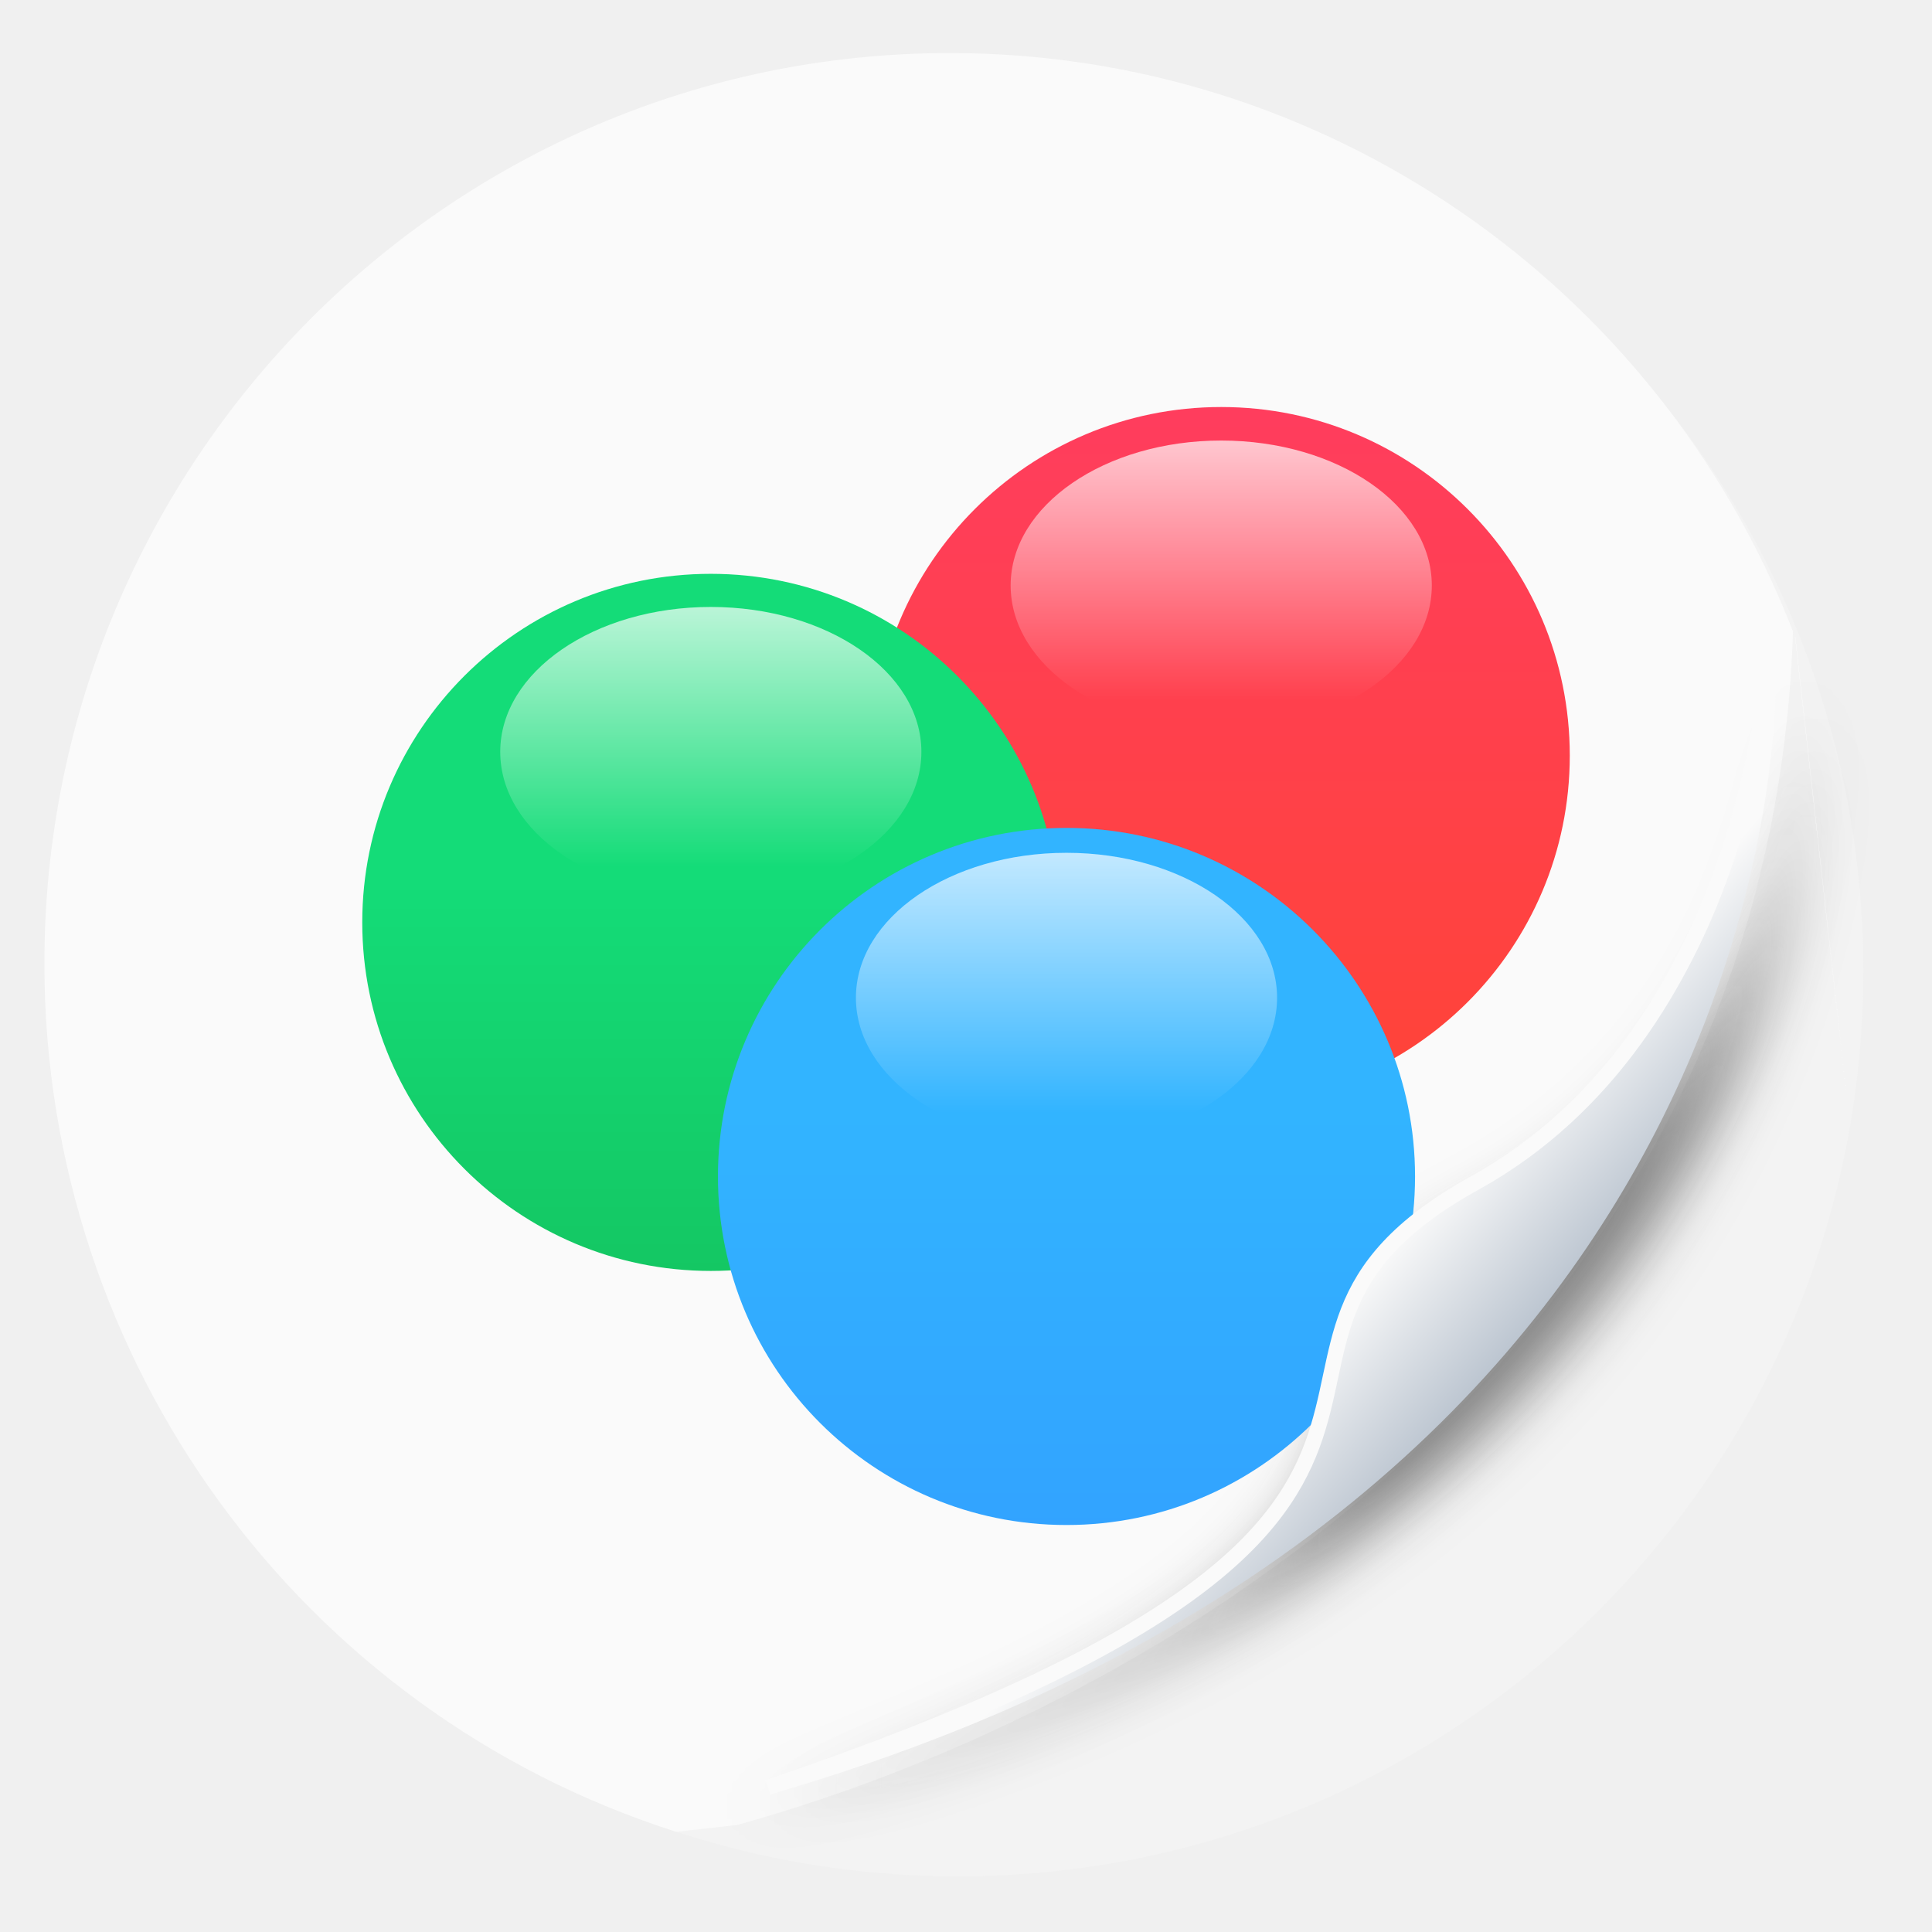
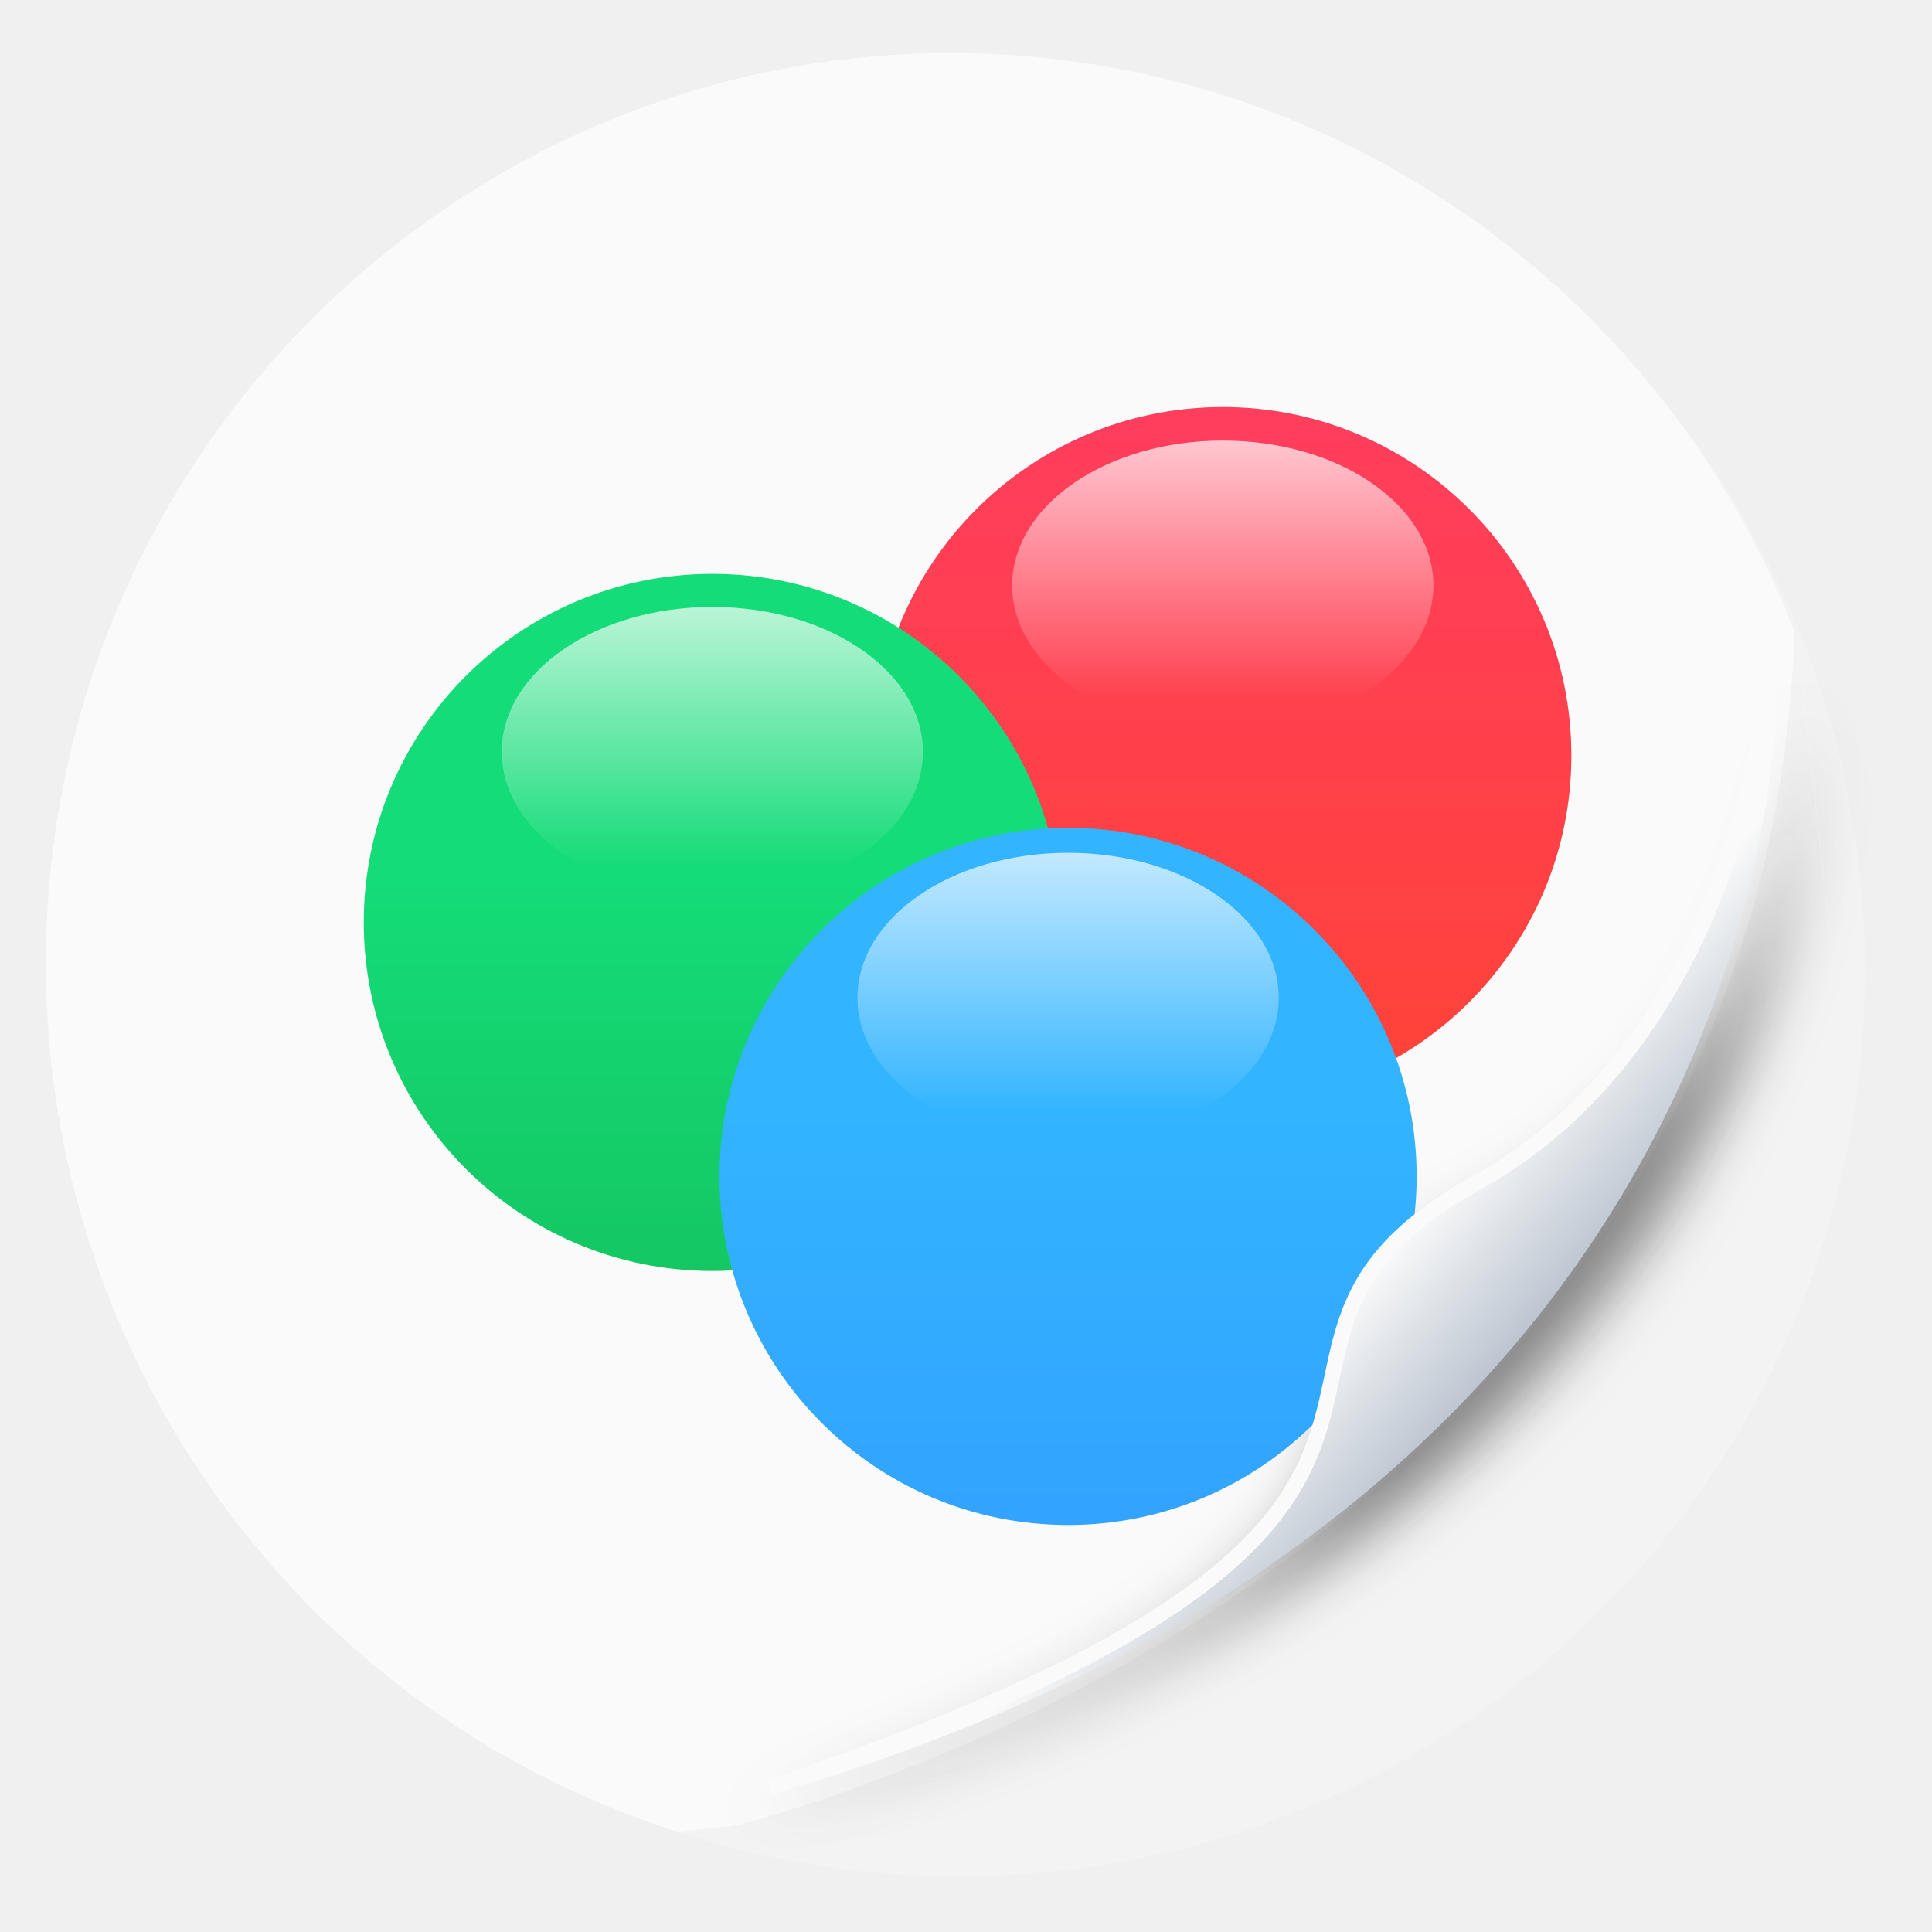
- <svg xmlns="http://www.w3.org/2000/svg" xmlns:xlink="http://www.w3.org/1999/xlink" width="64" height="64" viewBox="0 0 16.933 16.933" version="1.1" id="svg8">
-   <defs id="defs2">
-     <linearGradient id="linearGradient1086" x2="0" y1="44" y2="4" gradientTransform="matrix(0.3449108,4.1433749e-7,-4.1433749e-7,0.3449108,0.1922011,0.5336343)" gradientUnits="userSpaceOnUse">
-       <stop stop-color="#FFB900" offset="0" id="stop8" />
-       <stop stop-color="#FFFF02" offset="1" id="stop10" />
+ <svg xmlns="http://www.w3.org/2000/svg" xmlns:xlink="http://www.w3.org/1999/xlink" width="64" height="64" version="1.1" viewBox="0 0 16.933 16.933">
+   <defs>
+     <filter id="filter1066-3" x="-.064" y="-.057" width="1.128" height="1.113" color-interpolation-filters="sRGB">
+       <feGaussianBlur stdDeviation="0.227" />
+     </filter>
+     <linearGradient id="linearGradient1049" x1="41.729" x2="41.729" y1="12.316" y2="37.368" gradientTransform="matrix(.38186 0 0 .38186 6.5714 .66497)" gradientUnits="userSpaceOnUse">
+       <stop stop-color="#ff3c64" offset="0" />
+       <stop stop-color="#ff4628" offset="1" />
    </linearGradient>
-     <style type="text/css" id="style1162" />
-     <style type="text/css" id="style1164" />
-     <filter id="filter1066-3" x="-.064" y="-.057" width="1.128" height="1.113" color-interpolation-filters="sRGB">
-       <feGaussianBlur stdDeviation="0.227" id="feGaussianBlur1166" />
-     </filter>
-     <linearGradient id="linearGradient1040" x1="80.368" x2="82.141" y1="13.177" y2="14.704" gradientTransform="matrix(1.02352,0,0,1.02352,-70.19255,-2.440744)" gradientUnits="userSpaceOnUse">
-       <stop stop-color="#fafafa" offset="0" id="stop1169" />
-       <stop stop-color="#90a0b3" offset="1" id="stop1171" />
+     <linearGradient id="linearGradient1067" x1="34.427" x2="34.427" y1="32.234" y2="39.768" gradientTransform="matrix(.24439 0 0 .29989 9.9593 -2.965)" gradientUnits="userSpaceOnUse" xlink:href="#linearGradient1057" />
+     <linearGradient id="linearGradient1057">
+       <stop stop-color="#fff" offset="0" />
+       <stop stop-color="#fff" stop-opacity="0" offset="1" />
    </linearGradient>
-     <filter id="filter1272" x="-.096" y="-.096" width="1.192" height="1.192" color-interpolation-filters="sRGB">
-       <feGaussianBlur stdDeviation="0.398" id="feGaussianBlur1174" />
-     </filter>
-     <linearGradient id="linearGradient1049" x1="41.729" x2="41.729" y1="12.316" y2="37.368" gradientTransform="matrix(1.5625,0,0,1.5625,-8.1072,-10.908)" gradientUnits="userSpaceOnUse">
-       <stop stop-color="#ff3c64" offset="0" id="stop23" />
-       <stop stop-color="#ff4628" offset="1" id="stop25" />
+     <linearGradient id="linearGradient1047" x1="21.314" x2="21.314" y1="18.052" y2="43.681" gradientTransform="matrix(.38186 0 0 .38186 6.2982 3.6541)" gradientUnits="userSpaceOnUse">
+       <stop stop-color="#14dc78" offset="0" />
+       <stop stop-color="#14a03c" offset="1" />
    </linearGradient>
-     <linearGradient id="linearGradient1067" x1="34.427" x2="34.427" y1="32.234" y2="39.768" gradientTransform="matrix(1,0,0,1.2271,5.7554,-25.761)" gradientUnits="userSpaceOnUse" xlink:href="#linearGradient1057" />
-     <linearGradient id="linearGradient1057">
-       <stop stop-color="#fff" offset="0" id="stop4" />
-       <stop stop-color="#fff" stop-opacity="0" offset="1" id="stop6" />
+     <linearGradient id="linearGradient1063" x1="34.427" x2="34.427" y1="32.234" y2="39.768" gradientTransform="matrix(.24439 0 0 .29989 5.4856 -1.5064)" gradientUnits="userSpaceOnUse" xlink:href="#linearGradient1057" />
+     <linearGradient id="linearGradient982" x1="34.999" x2="34.999" y1="27.545" y2="52.847" gradientTransform="matrix(.38186 0 0 .38186 8.652 2.0626)" gradientUnits="userSpaceOnUse">
+       <stop stop-color="#32b4ff" offset="0" />
+       <stop stop-color="#3287ff" offset="1" />
    </linearGradient>
-     <linearGradient id="linearGradient1047" x1="21.314" x2="21.314" y1="18.052" y2="43.681" gradientTransform="matrix(1.5625,0,0,1.5625,-9.2253,1.3231)" gradientUnits="userSpaceOnUse">
-       <stop stop-color="#14dc78" offset="0" id="stop18" />
-       <stop stop-color="#14a03c" offset="1" id="stop20" />
+     <linearGradient id="linearGradient1059" x1="34.427" x2="34.427" y1="32.234" y2="39.768" gradientTransform="matrix(.24439 0 0 .29989 8.6032 .6486)" gradientUnits="userSpaceOnUse" xlink:href="#linearGradient1057" />
+     <linearGradient id="linearGradient1040" x1="80.368" x2="82.141" y1="13.177" y2="14.704" gradientTransform="matrix(1.0235 0 0 1.0235 -62.487 .38463)" gradientUnits="userSpaceOnUse">
+       <stop stop-color="#fafafa" offset="0" />
+       <stop stop-color="#90a0b3" offset="1" />
    </linearGradient>
-     <linearGradient id="linearGradient1063" x1="34.427" x2="34.427" y1="32.234" y2="39.768" gradientTransform="matrix(1,0,0,1.2271,-12.55,-19.793)" gradientUnits="userSpaceOnUse" xlink:href="#linearGradient1057" />
-     <linearGradient id="linearGradient982" x1="34.999" x2="34.999" y1="27.545" y2="52.847" gradientTransform="matrix(1.5625,0,0,1.5625,0.40633,-5.1891)" gradientUnits="userSpaceOnUse">
-       <stop stop-color="#32b4ff" offset="0" id="stop9" />
-       <stop stop-color="#3287ff" offset="1" id="stop11" />
-     </linearGradient>
-     <linearGradient id="linearGradient1059" x1="34.427" x2="34.427" y1="32.234" y2="39.768" gradientTransform="matrix(1,0,0,1.2271,0.20646,-10.975)" gradientUnits="userSpaceOnUse" xlink:href="#linearGradient1057" />
  </defs>
-   <g id="layer1">
-     <g transform="matrix(1.00002,0,0,1.00002,25.75834,-8.855771)" fill="#5e4aa6" stroke-width="0.265" id="g1185">
-       <circle cx="-322.63" cy="-345.67" r="0" id="circle1179" />
-       <circle cx="-31.726" cy="-10.849" r="0" fill-rule="evenodd" id="circle1181" />
-       <circle cx="-306.92" cy="-328.72" r="0" id="circle1183" />
-     </g>
-     <circle cx="8.394" cy="8.508" r="7.937" color="#000000" fill="#f3f3f3" stroke-width="0.265" id="circle1187" />
-     <path d="M 8.326,0.465 A 7.937,7.983 0 0 0 0.389,8.449 7.937,7.983 0 0 0 5.927,16.055 L 6.46,15.995 C 10.217,14.955 15.506,11.739 15.715,5.535 A 7.937,7.983 0 0 0 8.326,0.465 Z M 15.733,5.583 16.178,9.547 a 7.937,7.983 0 0 0 5.15e-4,-0.002 L 15.734,5.587 a 7.937,7.983 0 0 0 -0.002,-0.005 z" color="#000000" fill="#fafafa" stroke-width="0.265" id="path1191" />
-     <path transform="matrix(1.099622,0,0,1.03212,-47.7471,-4.188279)" d="m 57.818,9.829 c 0,0 0.054,3.078 -2.664,4.541 -2.245,1.208 0.939,2.689 -5.86,5.099 8.851,-2.575 8.524,-9.64 8.524,-9.64 z" fill="#141414" filter="url(#filter1066-3)" opacity="0.3" id="path1205" />
-     <path transform="matrix(1.068521,0,0,0.9956496,-45.84607,-3.515765)" d="m 57.818,9.829 c 0,0 0.054,3.078 -2.664,4.541 -2.245,1.208 0.939,2.689 -5.86,5.099 8.851,-2.575 8.524,-9.64 8.524,-9.64 z" fill="#141414" filter="url(#filter1066-3)" opacity="0.3" id="path1207" />
-     <g transform="matrix(0.2443903,0,0,0.2443903,0.847187,0.5054072)" id="g90">
-       <circle cx="40.33" cy="25.029" r="12.5" fill="url(#linearGradient1049)" id="circle78" style="fill:url(#linearGradient1049)" />
-       <ellipse cx="40.33" cy="18.929" rx="7.552" ry="5.198" fill="url(#linearGradient1067)" opacity="0.7" stroke-width="0.276" id="ellipse80" style="fill:url(#linearGradient1067)" />
-       <circle cx="22.025" cy="31.011" r="12.5" fill="url(#linearGradient1047)" id="circle82" style="fill:url(#linearGradient1047)" />
-       <ellipse cx="22.025" cy="24.897" rx="7.552" ry="5.198" fill="url(#linearGradient1063)" opacity="0.7" stroke-width="0.276" id="ellipse84" style="fill:url(#linearGradient1063)" />
-       <circle cx="34.781" cy="40.123" r="12.5" fill="url(#linearGradient982)" id="circle86" style="fill:url(#linearGradient982)" />
-       <ellipse cx="34.781" cy="33.714" rx="7.552" ry="5.198" fill="url(#linearGradient1059)" opacity="0.7" stroke-width="0.276" id="ellipse88" style="fill:url(#linearGradient1059)" />
-     </g>
-     <path d="m 15.491,5.855 c 0,0 0.055,3.151 -2.726,4.648 -2.298,1.237 0.961,2.752 -5.998,5.219 C 15.826,13.086 15.563,5.891 15.563,5.891 Z" fill="url(#linearGradient1040)" stroke-width="1.024" id="path1209" style="fill:url(#linearGradient1040)" />
-     <path d="m 15.491,5.855 c 0,0 -0.193,3.201 -2.565,4.513 -2.729,1.509 0.993,2.857 -6.195,5.298" fill="none" stroke="#fafafa" stroke-width="0.135" id="path1211" />
-     <path d="m 15.733,5.583 0.445,3.965 a 7.938,7.983 0 0 0 5.3e-4,-0.002 L 15.735,5.587 a 7.938,7.983 0 0 0 -10e-4,-0.005 h -5.3e-4 z" color="#000000" fill="#fafafa" stroke-width="0.265" id="path1213" />
-     <path d="m 15.733,5.583 0.445,3.965 a 7.937,7.983 0 0 0 5.15e-4,-0.002 L 15.735,5.587 a 7.937,7.983 0 0 0 -0.002,-0.005 z" color="#000000" fill="#fafafa" stroke-width="0.265" id="path1219" />
-     <circle cx="-330.387" cy="-328.506" r="0" fill="#5e4aa6" image-rendering="optimizeSpeed" stroke-width="0.265" id="circle1223" />
+   <g transform="translate(-7.6918 -2.8254)">
+     <circle cx="16.1" cy="11.333" r="7.938" color="#000000" fill="#f3f3f3" stroke-width=".265" />
+     <path d="m16.032 3.29a7.938 7.983 0 0 0-7.938 7.984 7.938 7.983 0 0 0 5.538 7.607l0.533-0.06c3.757-1.039 9.046-4.256 9.255-10.46a7.938 7.983 0 0 0-7.389-5.07zm7.407 5.117 0.445 3.965a7.938 7.983 0 0 0 5.15e-4 -0.002l-0.444-3.958a7.938 7.983 0 0 0-0.002-0.005z" color="#000000" fill="#fafafa" stroke-width=".265" />
+     <path transform="matrix(1.0996 0 0 1.0321 -40.042 -1.3629)" d="m57.818 9.829s0.054 3.078-2.664 4.541c-2.245 1.208 0.939 2.689-5.86 5.099 8.851-2.575 8.524-9.64 8.524-9.64z" fill="#141414" filter="url(#filter1066-3)" opacity=".3" />
+     <path transform="matrix(1.0685 0 0 .99565 -38.141 -.69039)" d="m57.818 9.829s0.054 3.078-2.664 4.541c-2.245 1.208 0.939 2.689-5.86 5.099 8.851-2.575 8.524-9.64 8.524-9.64z" fill="#141414" filter="url(#filter1066-3)" opacity=".3" />
+     <circle cx="18.409" cy="9.448" r="3.055" fill="url(#linearGradient1049)" stroke-width=".244" />
+     <ellipse cx="18.409" cy="7.957" rx="1.846" ry="1.27" fill="url(#linearGradient1067)" opacity=".7" stroke-width=".067" />
+     <circle cx="13.935" cy="10.91" r="3.055" fill="url(#linearGradient1047)" stroke-width=".244" />
+     <ellipse cx="13.935" cy="9.415" rx="1.846" ry="1.27" fill="url(#linearGradient1063)" opacity=".7" stroke-width=".067" />
+     <circle cx="17.053" cy="13.136" r="3.055" fill="url(#linearGradient982)" stroke-width=".244" />
+     <ellipse cx="17.053" cy="11.57" rx="1.846" ry="1.27" fill="url(#linearGradient1059)" opacity=".7" stroke-width=".067" />
+     <path d="m23.197 8.68s0.055 3.151-2.726 4.648c-2.298 1.237 0.961 2.752-5.998 5.219 9.059-2.635 8.796-9.83 8.796-9.83z" fill="url(#linearGradient1040)" stroke-width="1.024" />
+     <path d="m23.197 8.68s-0.193 3.201-2.565 4.513c-2.729 1.509 0.993 2.857-6.195 5.298" fill="none" stroke="#fafafa" stroke-width=".135" />
+     <path d="m23.439 8.408 0.445 3.965a7.938 7.983 0 0 0 5.3e-4 -0.002l-0.444-3.958a7.938 7.983 0 0 0-1e-3 -0.005h-5.3e-4z" color="#000000" fill="#fafafa" stroke-width=".265" />
+     <path d="m23.439 8.408 0.445 3.965a7.938 7.983 0 0 0 5.15e-4 -0.002l-0.444-3.958a7.938 7.983 0 0 0-0.002-0.005z" color="#000000" fill="#fafafa" stroke-width=".265" />
  </g>
-   <style type="text/css" id="style1227">.st0{opacity:0.15;fill:#45413C;}
- 	.st1{fill:#FFE500;}
- 	.st2{fill:#EBCB00;}
- 	.st3{fill:none;stroke:#45413C;stroke-linecap:round;stroke-linejoin:round;stroke-miterlimit:10;}
- 	.st4{fill:#FFAA54;}
- 	.st5{fill:#FF8A14;}
- 	.st6{fill:#FFB0CA;stroke:#45413C;stroke-linecap:round;stroke-linejoin:round;stroke-miterlimit:10;}
- 	.st7{fill:#FF87AF;stroke:#45413C;stroke-linecap:round;stroke-linejoin:round;stroke-miterlimit:10;}
- 	.st8{fill:#FFCC99;}
- 	.st9{fill:#FFFFFF;}
- 	.st10{fill:#F0F0F0;}
- 	.st11{fill:#BF8256;}
- 	.st12{fill:#915E3A;}
- 	.st13{fill:#DEA47A;}
- 	.st14{fill:#F0D5A8;}
- 	.st15{fill:#DEBB7E;}
- 	.st16{fill:#F7E5C6;}
- 	.st17{fill:#FF8A14;stroke:#45413C;stroke-linecap:round;stroke-linejoin:round;stroke-miterlimit:10;}
- 	.st18{fill:#FFF5E3;}
- 	.st19{fill:#FFF48C;}
- 	.st20{fill:#FFFACF;}
- 	.st21{fill:#FFFCE5;}
- 	.st22{fill:#FF87AF;}
- 	.st23{fill:#FFB0CA;}
- 	.st24{fill:#FFE500;stroke:#45413C;stroke-linecap:round;stroke-linejoin:round;stroke-miterlimit:10;}
- 	.st25{fill:#9CEB60;stroke:#45413C;stroke-linecap:round;stroke-linejoin:round;stroke-miterlimit:10;}
- 	.st26{fill:#FFFACF;stroke:#45413C;stroke-linecap:round;stroke-linejoin:round;stroke-miterlimit:10;}
- 	.st27{fill:#00F5BC;stroke:#45413C;stroke-linecap:round;stroke-linejoin:round;stroke-miterlimit:10;}
- 	.st28{fill:#BF8256;stroke:#45413C;stroke-linecap:round;stroke-linejoin:round;stroke-miterlimit:10;}
- 	.st29{fill:#FFE3CF;stroke:#45413C;stroke-linecap:round;stroke-linejoin:round;stroke-miterlimit:10;}
- 	.st30{fill:#FF6242;}
- 	.st31{fill:#FF866E;}
- 	.st32{fill:none;stroke:#E04122;stroke-linecap:round;stroke-linejoin:round;stroke-miterlimit:10;}
- 	.st33{fill:#FFFEF2;stroke:#45413C;stroke-linecap:round;stroke-linejoin:round;stroke-miterlimit:10;}
- 	.st34{fill:#FF6242;stroke:#45413C;stroke-linecap:round;stroke-linejoin:round;stroke-miterlimit:10;}
- 	.st35{fill:#FFA694;}
- 	.st36{fill:#FFFFFF;stroke:#45413C;stroke-linecap:round;stroke-linejoin:round;stroke-miterlimit:10;}
- 	.st37{fill:#FFFEF2;}
- 	.st38{fill:#FF6196;}
- 	.st39{fill:#B89558;}
- 	.st40{fill:none;stroke:#915E3A;stroke-linecap:round;stroke-linejoin:round;stroke-miterlimit:10;}
- 	.st41{fill:#DEBB7E;stroke:#45413C;stroke-linecap:round;stroke-linejoin:round;stroke-miterlimit:10;}
- 	.st42{fill:#6DD627;stroke:#45413C;stroke-linecap:round;stroke-linejoin:round;stroke-miterlimit:10;}
- 	.st43{fill:#E5F8FF;}
- 	.st44{fill:#E8F4FA;}
- 	.st45{fill:#E8F4FA;stroke:#45413C;stroke-linecap:round;stroke-linejoin:round;stroke-miterlimit:10;}
- 	.st46{fill:#FFCCDD;}
- 	.st47{fill:#E5F8FF;stroke:#45413C;stroke-linecap:round;stroke-linejoin:round;stroke-miterlimit:10;}
- 	.st48{fill:#00B8F0;stroke:#45413C;stroke-linecap:round;stroke-linejoin:round;stroke-miterlimit:10;}
- 	.st49{fill:#00B8F0;}
- 	.st50{fill:#4ACFFF;}
- 	.st51{fill:#E04122;}
- 	.st52{fill:#E04122;stroke:#45413C;stroke-linecap:round;stroke-linejoin:round;stroke-miterlimit:10;}
- 	.st53{fill:#87898C;}
- 	.st54{fill:#BDBEC0;}
- 	.st55{fill:#656769;}
- 	.st56{fill:#525252;}
- 	.st57{fill:#FFF48C;stroke:#45413C;stroke-linecap:round;stroke-linejoin:round;stroke-miterlimit:10;}
- 	.st58{fill:#6DD627;}
- 	.st59{fill:#EB6D00;}
- 	.st60{fill:#46B000;}
- 	.st61{fill:#80DDFF;}
- 	.st62{fill:#DAEDF7;}
- 	.st63{fill:#BF8DF2;stroke:#45413C;stroke-linecap:round;stroke-linejoin:round;stroke-miterlimit:10;}
- 	.st64{fill:#9F5AE5;stroke:#45413C;stroke-linecap:round;stroke-linejoin:round;stroke-miterlimit:10;}
- 	.st65{fill:#C8FFA1;}
- 	.st66{fill:#E4FFD1;}
- 	.st67{fill:#9CEB60;}
- 	.st68{fill:#E5FEFF;}
- 	.st69{fill:#B8ECFF;}
- 	.st70{fill:#E0E0E0;stroke:#45413C;stroke-linecap:round;stroke-linejoin:round;stroke-miterlimit:10;}
- 	.st71{fill:#E0E0E0;}
- 	.st72{fill:none;stroke:#4F4B45;stroke-linejoin:round;stroke-miterlimit:10;}
- 	.st73{fill:none;stroke:#4F4B45;stroke-linecap:round;stroke-linejoin:round;stroke-miterlimit:10;}
- 	.st74{fill:#E0366F;stroke:#45413C;stroke-linecap:round;stroke-linejoin:round;stroke-miterlimit:10;}
- 	.st75{fill:none;stroke:#45413C;stroke-miterlimit:10;}
- 	.st76{fill:#FF866E;stroke:#45413C;stroke-linecap:round;stroke-linejoin:round;stroke-miterlimit:10;}
- 	.st77{fill:#45413C;stroke:#45413C;stroke-linecap:round;stroke-linejoin:round;stroke-miterlimit:10;}
- 	.st78{fill:#9F5AE5;}
- 	.st79{fill:#803EC2;}
- 	.st80{fill:#803EC2;stroke:#45413C;stroke-linecap:round;stroke-linejoin:round;stroke-miterlimit:10;}
- 	.st81{fill:#BF8DF2;}
- 	.st82{fill:#FFAA54;stroke:#45413C;stroke-linecap:round;stroke-linejoin:round;stroke-miterlimit:10;}
- 	.st83{fill:none;stroke:#45413C;stroke-linejoin:round;stroke-miterlimit:10;}
- 	.st84{fill:#FFCCDD;stroke:#45413C;stroke-linecap:round;stroke-linejoin:round;stroke-miterlimit:10;}
- 	.st85{fill:#FF6196;stroke:#45413C;stroke-linecap:round;stroke-linejoin:round;stroke-miterlimit:10;}
- 	.st86{fill:#FFE5EE;}
- 	.st87{fill:#F7E5C6;stroke:#45413C;stroke-linecap:round;stroke-linejoin:round;stroke-miterlimit:10;}
- 	.st88{fill:#E5FFF9;}
- 	.st89{fill:none;stroke:#45413C;stroke-width:1.006;stroke-linecap:round;stroke-linejoin:round;stroke-miterlimit:10;}
- 	.st90{fill:#4AEFF7;}
- 	.st91{fill:#A6FBFF;}
- 	.st92{fill:#E5FEFF;stroke:#45413C;stroke-linecap:round;stroke-linejoin:round;stroke-miterlimit:10;}
- 	.st93{fill:#46B000;stroke:#45413C;stroke-linecap:round;stroke-linejoin:round;stroke-miterlimit:10;}
- 	.st94{fill:#FFFFFF;stroke:#45413C;stroke-linejoin:round;stroke-miterlimit:10;}
- 	.st95{fill:#FFFFFF;stroke:#45413C;stroke-miterlimit:10;}
- 	.st96{fill:#009FD9;}
- 	.st97{fill:#00DFEB;}
- 	.st98{fill:#C0DCEB;stroke:#45413C;stroke-linecap:round;stroke-linejoin:round;stroke-miterlimit:10;}
- 	.st99{fill:#00DFEB;stroke:#45413C;stroke-linecap:round;stroke-linejoin:round;stroke-miterlimit:10;}
- 	.st100{fill:#FFE5EE;stroke:#45413C;stroke-linecap:round;stroke-linejoin:round;stroke-miterlimit:10;}
- 	.st101{fill:#8CA4B8;}
- 	.st102{fill:#ADC4D9;}
- 	.st103{fill:#656769;stroke:#45413C;stroke-linecap:round;stroke-linejoin:round;stroke-miterlimit:10;}
- 	.st104{fill:#F0F0F0;stroke:#45413C;stroke-linecap:round;stroke-linejoin:round;stroke-miterlimit:10;}
- 	.st105{fill:#C0DCEB;}
- 	.st106{fill:#45413C;}
- 	.st107{fill:#FFCABF;}
- 	.st108{fill:#87898C;stroke:#45413C;stroke-linecap:round;stroke-linejoin:round;stroke-miterlimit:10;}
- 	.st109{fill:#EBCB00;stroke:#45413C;stroke-linecap:round;stroke-linejoin:round;stroke-miterlimit:10;}</style>
</svg>
